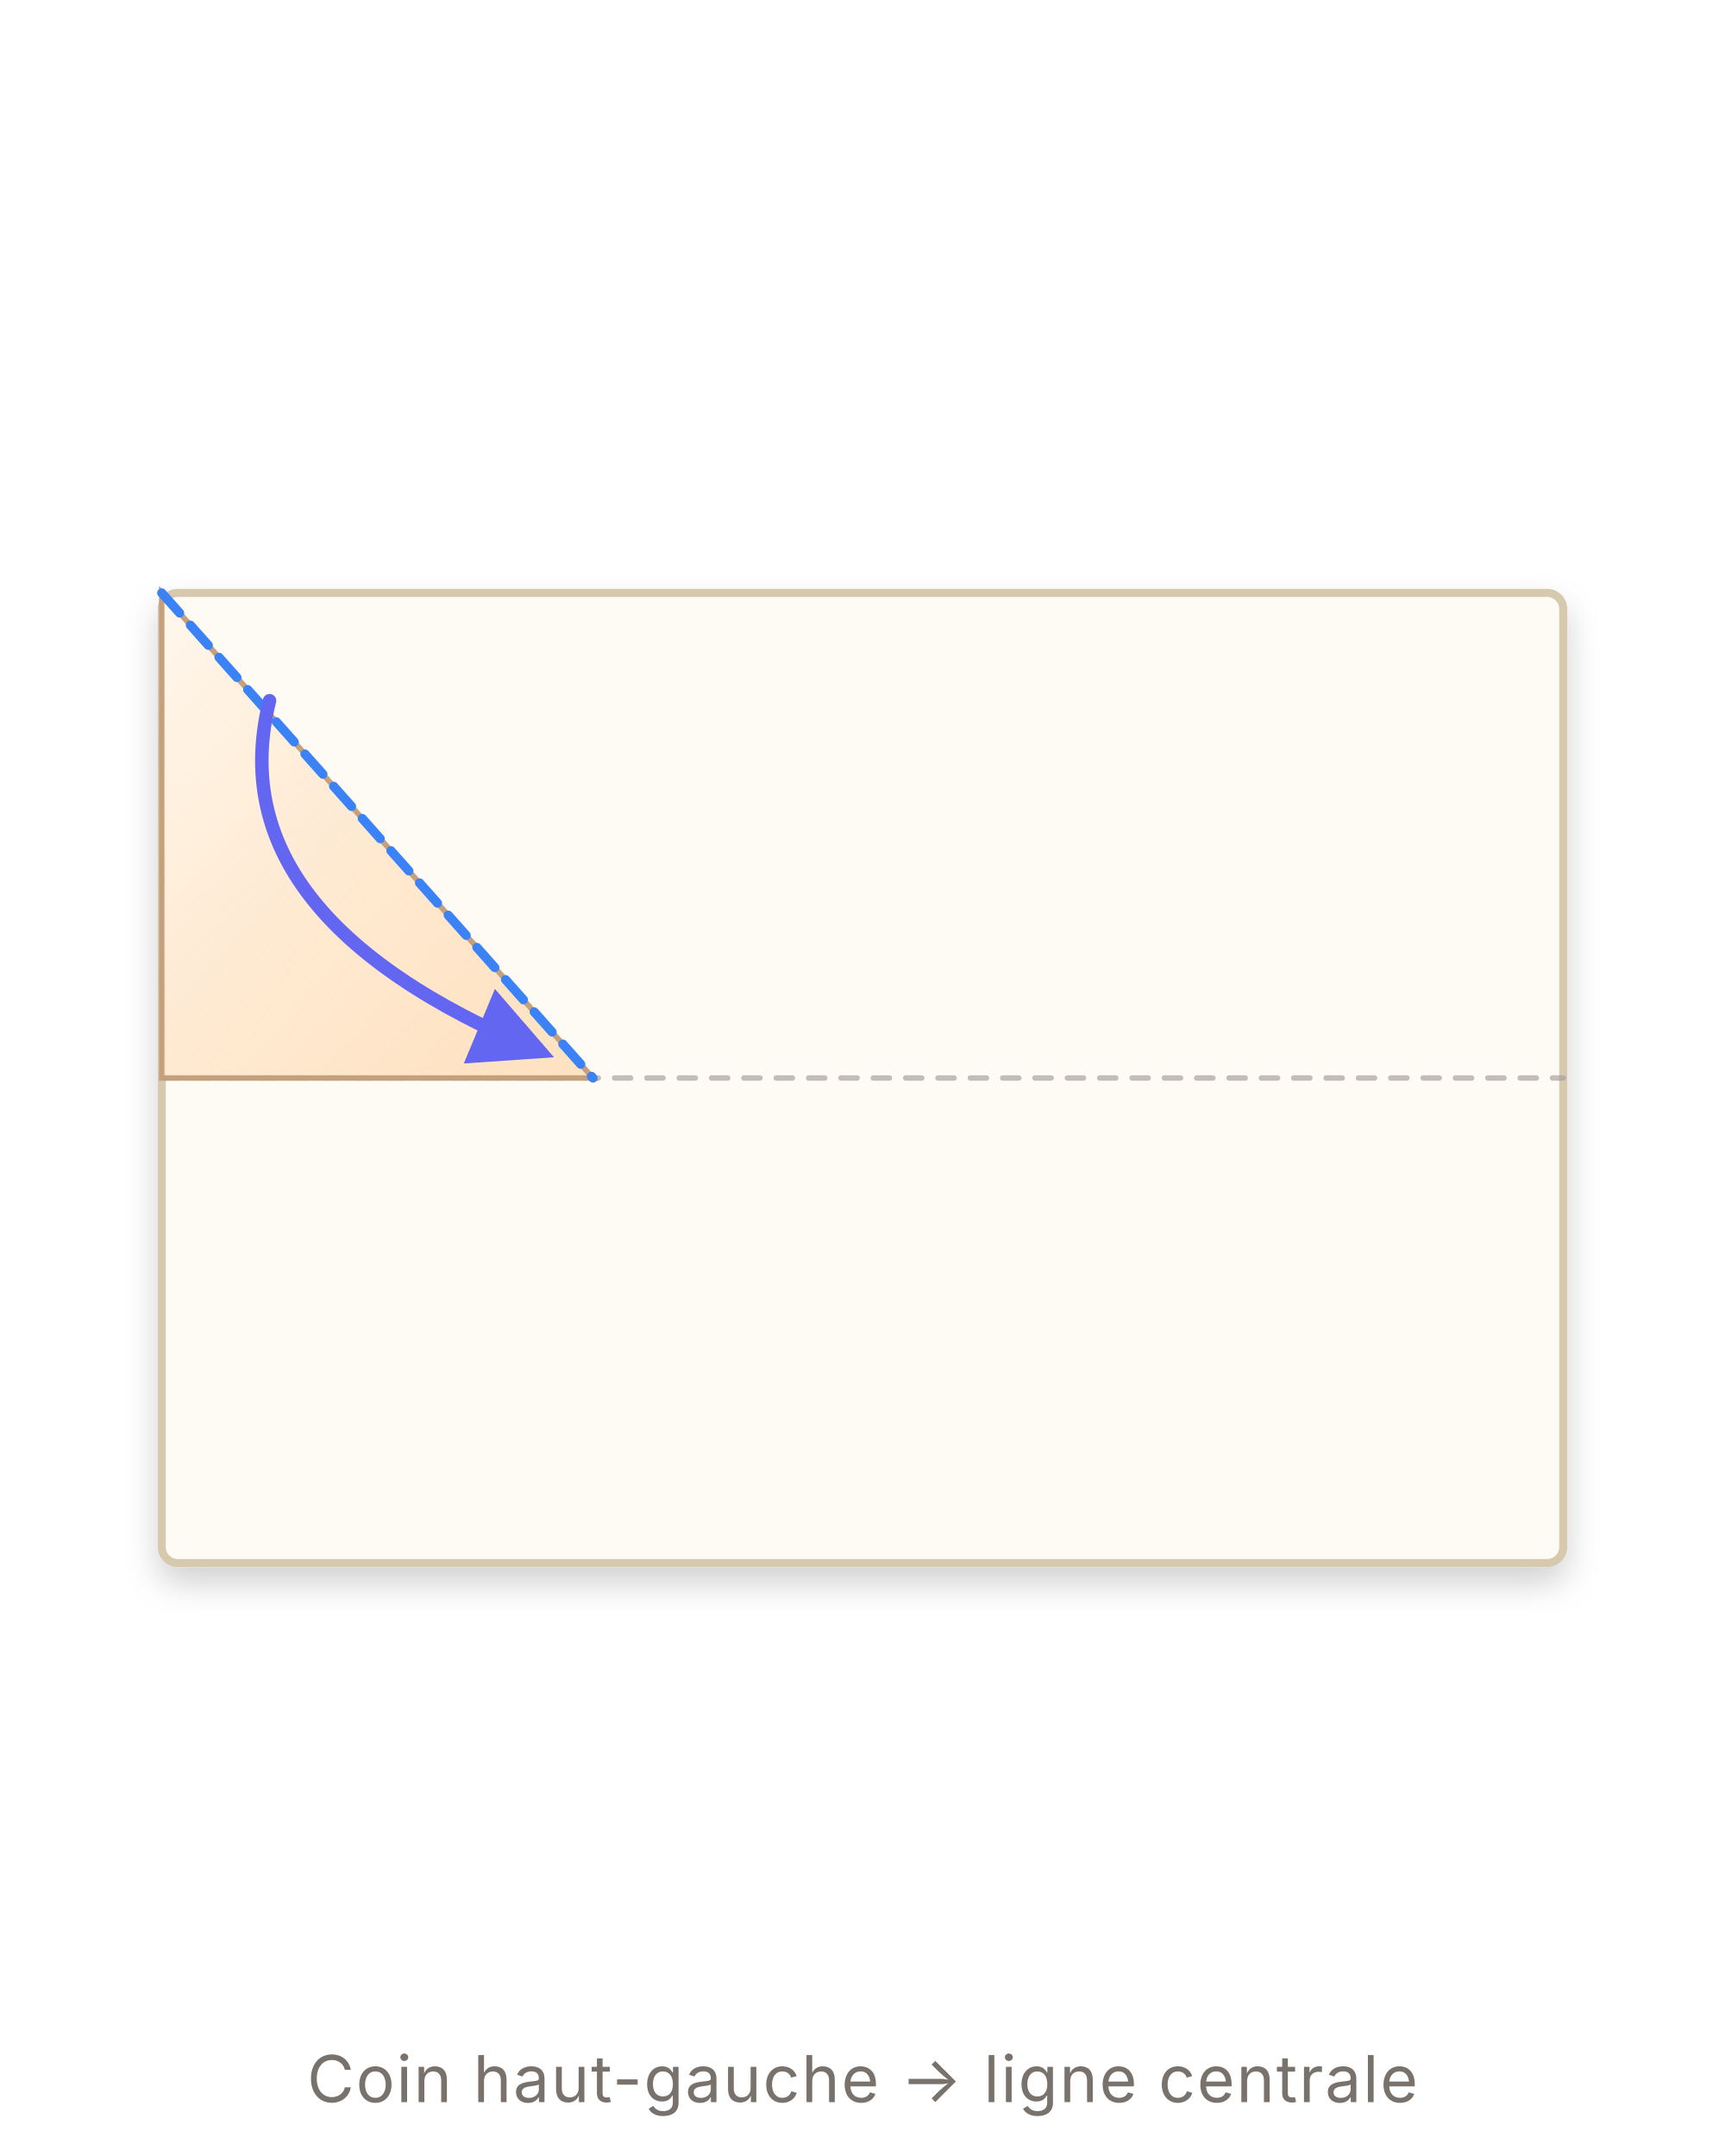
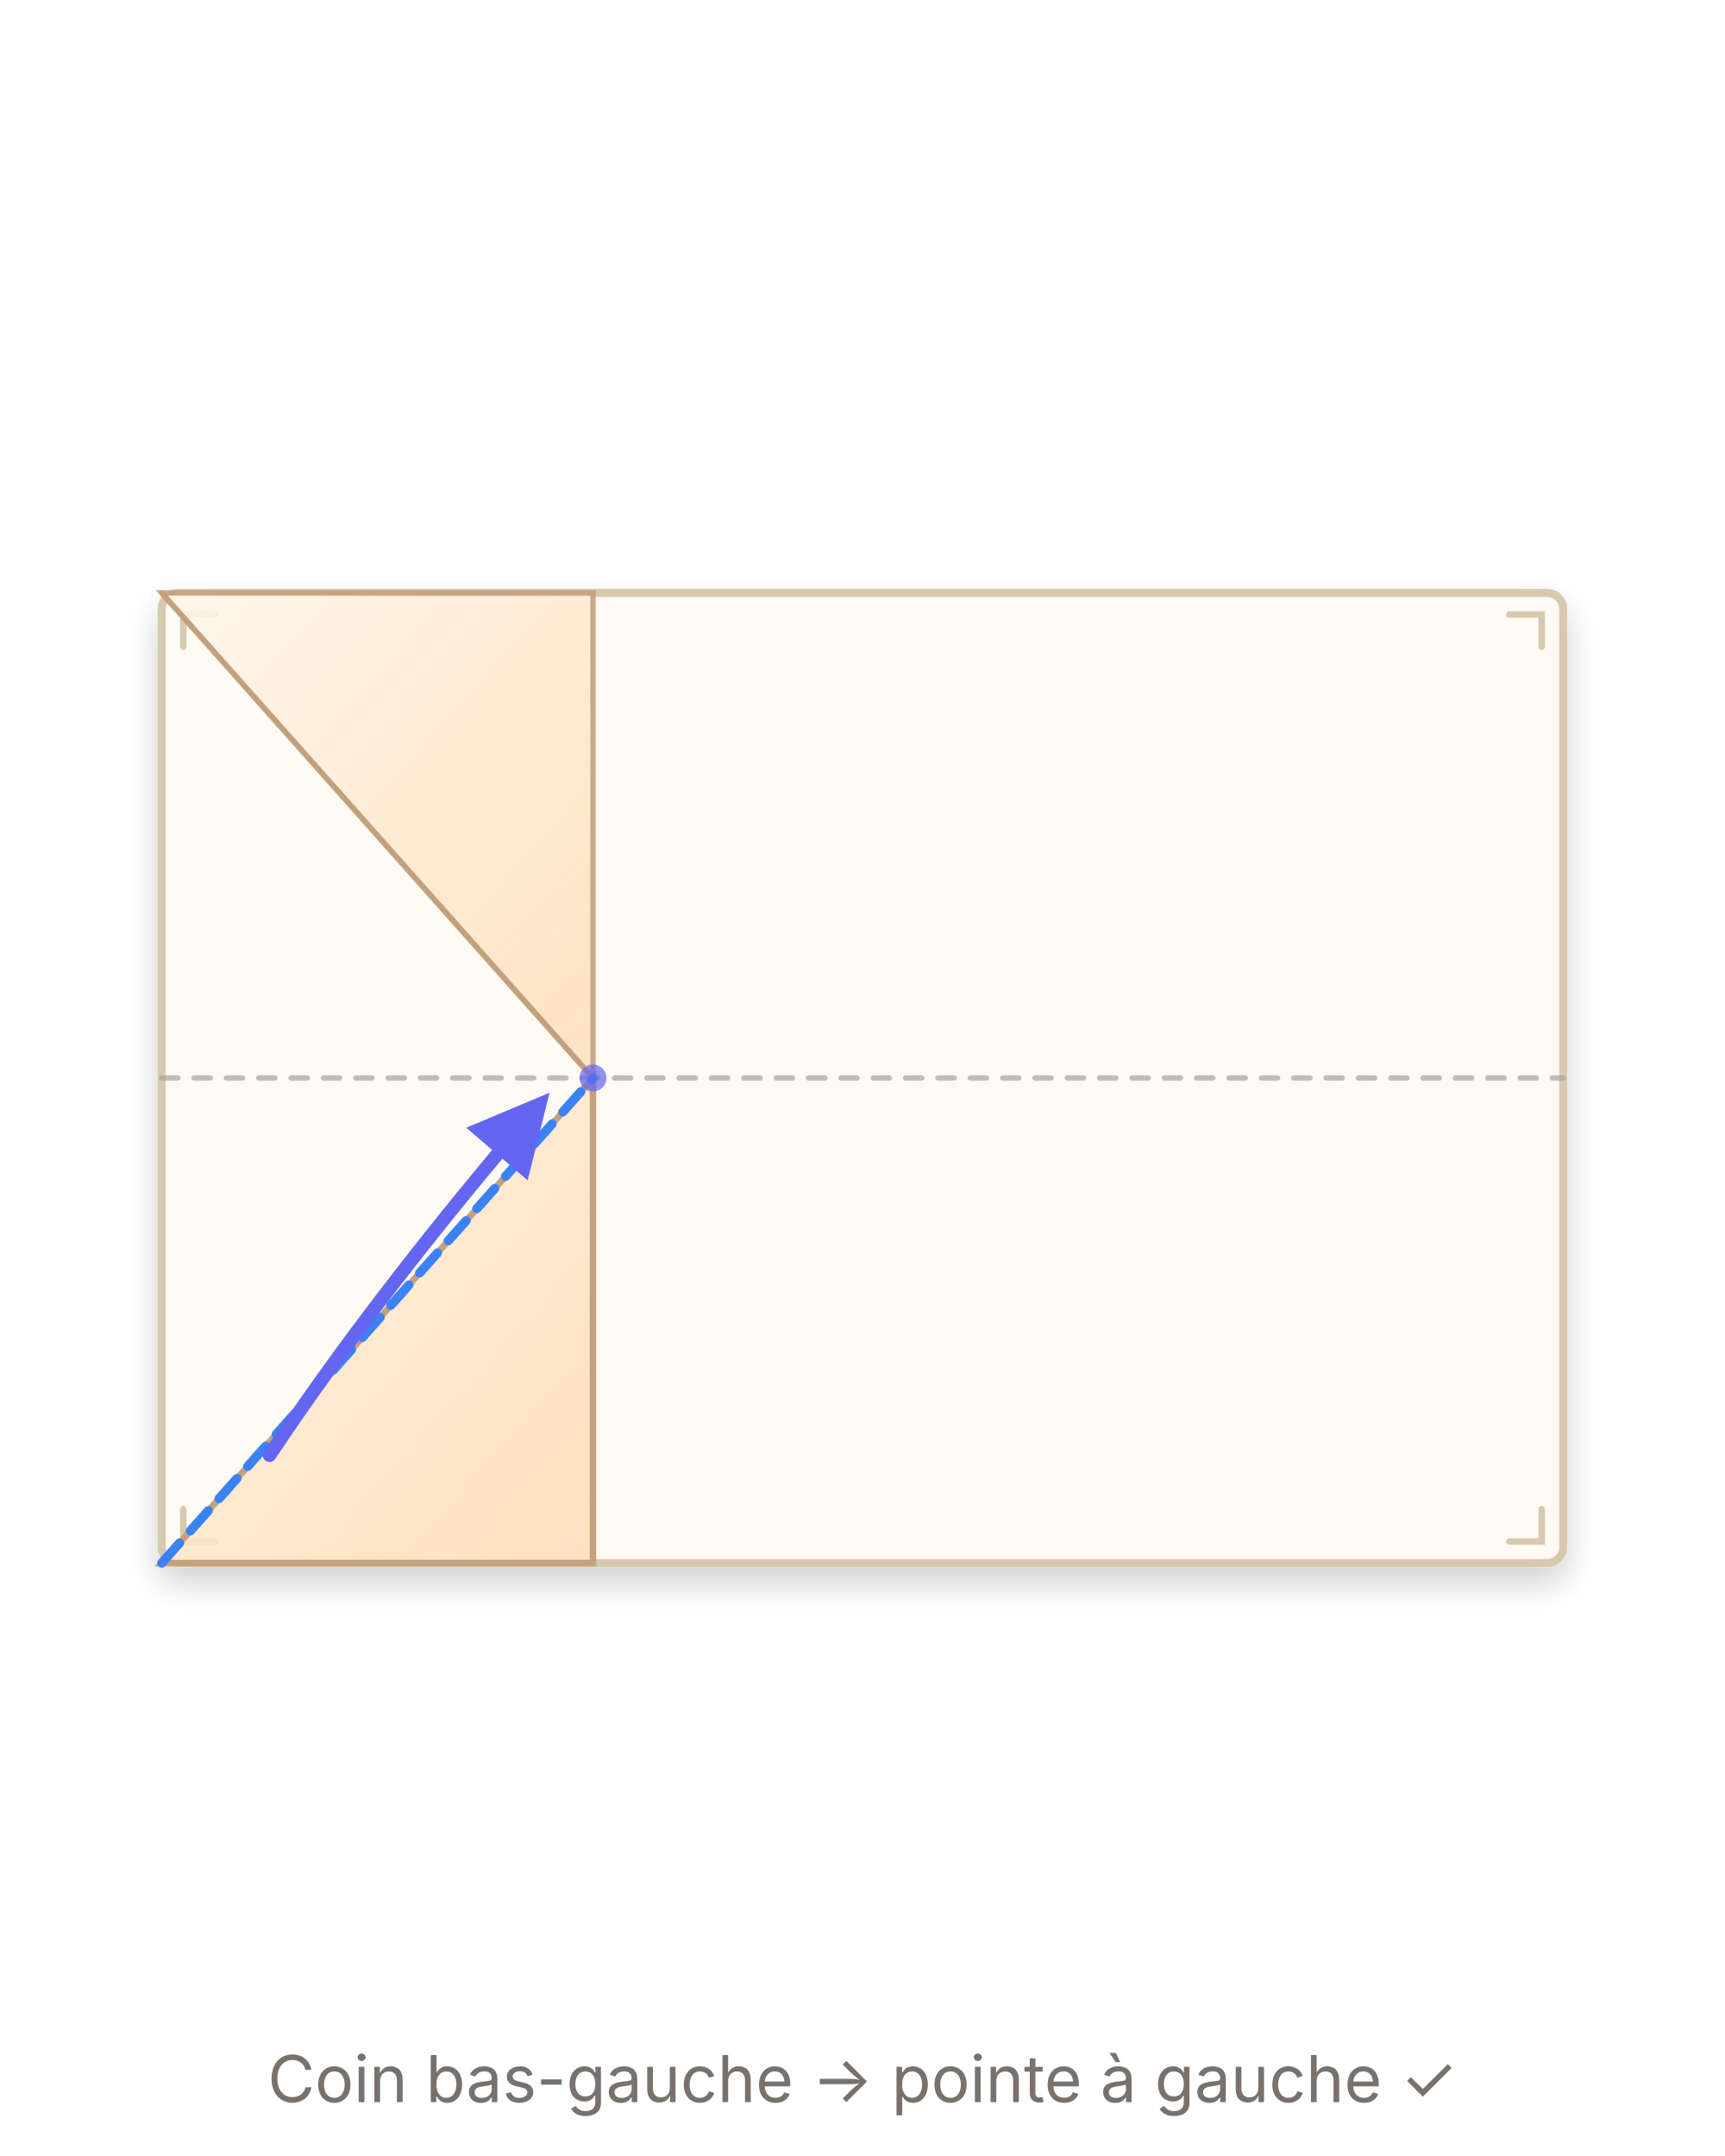
- <svg xmlns="http://www.w3.org/2000/svg" viewBox="0 0 320 400" fill="none" font-family="system-ui, -apple-system, sans-serif">
+ <svg xmlns="http://www.w3.org/2000/svg" viewBox="0 0 320 400" fill="none" font-family="system-ui,-apple-system,sans-serif">
  <defs>
    <filter id="ps" x="-10%" y="-10%" width="120%" height="120%">
      <feGaussianBlur in="SourceAlpha" stdDeviation="3" />
      <feOffset dx="0" dy="3" />
      <feComponentTransfer>
        <feFuncA type="linear" slope="0.18" />
      </feComponentTransfer>
      <feMerge>
        <feMergeNode />
        <feMergeNode in="SourceGraphic" />
      </feMerge>
    </filter>
    <marker id="arr" viewBox="0 0 10 10" refX="8" refY="5" markerWidth="6" markerHeight="6" orient="auto-start-reverse">
      <path d="M 0 0 L 10 5 L 0 10 z" fill="#6366f1" />
    </marker>
    <marker id="arrT" viewBox="0 0 10 10" refX="8" refY="5" markerWidth="6" markerHeight="6" orient="auto-start-reverse">
      <path d="M 0 0 L 10 5 L 0 10 z" fill="#14b8a6" />
    </marker>
    <linearGradient id="foldTri" x1="0" y1="0" x2="1" y2="1">
      <stop offset="0" stop-color="#fff7ed" />
      <stop offset="1" stop-color="#fed7aa" stop-opacity="0.7" />
    </linearGradient>
  </defs>
  <rect x="30" y="110" width="260" height="180" rx="3" fill="#fefaf4" stroke="#d6c9ae" stroke-width="1.5" filter="url(#ps)" />
+   <path d="M34 120 L34 114 L40 114" stroke="#d6c9ae" stroke-width="1.2" stroke-linecap="round" />
+   <path d="M280 114 L286 114 L286 120" stroke="#d6c9ae" stroke-width="1.2" stroke-linecap="round" />
+   <path d="M34 280 L34 286 L40 286" stroke="#d6c9ae" stroke-width="1.2" stroke-linecap="round" />
+   <path d="M280 286 L286 286 L286 280" stroke="#d6c9ae" stroke-width="1.2" stroke-linecap="round" />
  <line x1="30" y1="200" x2="290" y2="200" stroke="#a8a29e" stroke-width="1" stroke-dasharray="3 3" stroke-linecap="round" opacity="0.7" />
-   <polygon points="30,110 30,200 110,200" fill="url(#foldTri)" stroke="#c4a07c" stroke-width="1" />
-   <line x1="30" y1="110" x2="110" y2="200" stroke="#3b82f6" stroke-width="1.7" stroke-dasharray="5 3" stroke-linecap="round" />
-   <path d="M 50 130 Q 40 170 100 195" stroke="#6366f1" stroke-width="2.5" stroke-linecap="round" fill="none" marker-end="url(#arr)" />
-   <text x="160" y="390" text-anchor="middle" font-size="12" fill="#78716c" letter-spacing="0.3">Coin haut-gauche → ligne centrale</text>
+   <polygon points="30,110 110,110 110,200" fill="url(#foldTri)" stroke="#c4a07c" stroke-width="1" opacity="0.9" />
+   <line x1="30" y1="110" x2="110" y2="200" stroke="#c4a07c" stroke-width="1" stroke-linecap="round" />
+   <polygon points="30,290 110,290 110,200" fill="url(#foldTri)" stroke="#c4a07c" stroke-width="1.2" />
+   <line x1="30" y1="290" x2="110" y2="200" stroke="#3b82f6" stroke-width="1.7" stroke-dasharray="5 3" stroke-linecap="round" />
+   <path d="M 50 270 Q 70 240 100 205" stroke="#6366f1" stroke-width="2.5" stroke-linecap="round" fill="none" marker-end="url(#arr)" />
+   <circle cx="110" cy="200" r="2.5" fill="#6366f1" opacity="0.7" />
+   <text x="160" y="390" text-anchor="middle" font-size="12" fill="#78716c">Coin bas-gauche → pointe à gauche ✓</text>
</svg>
